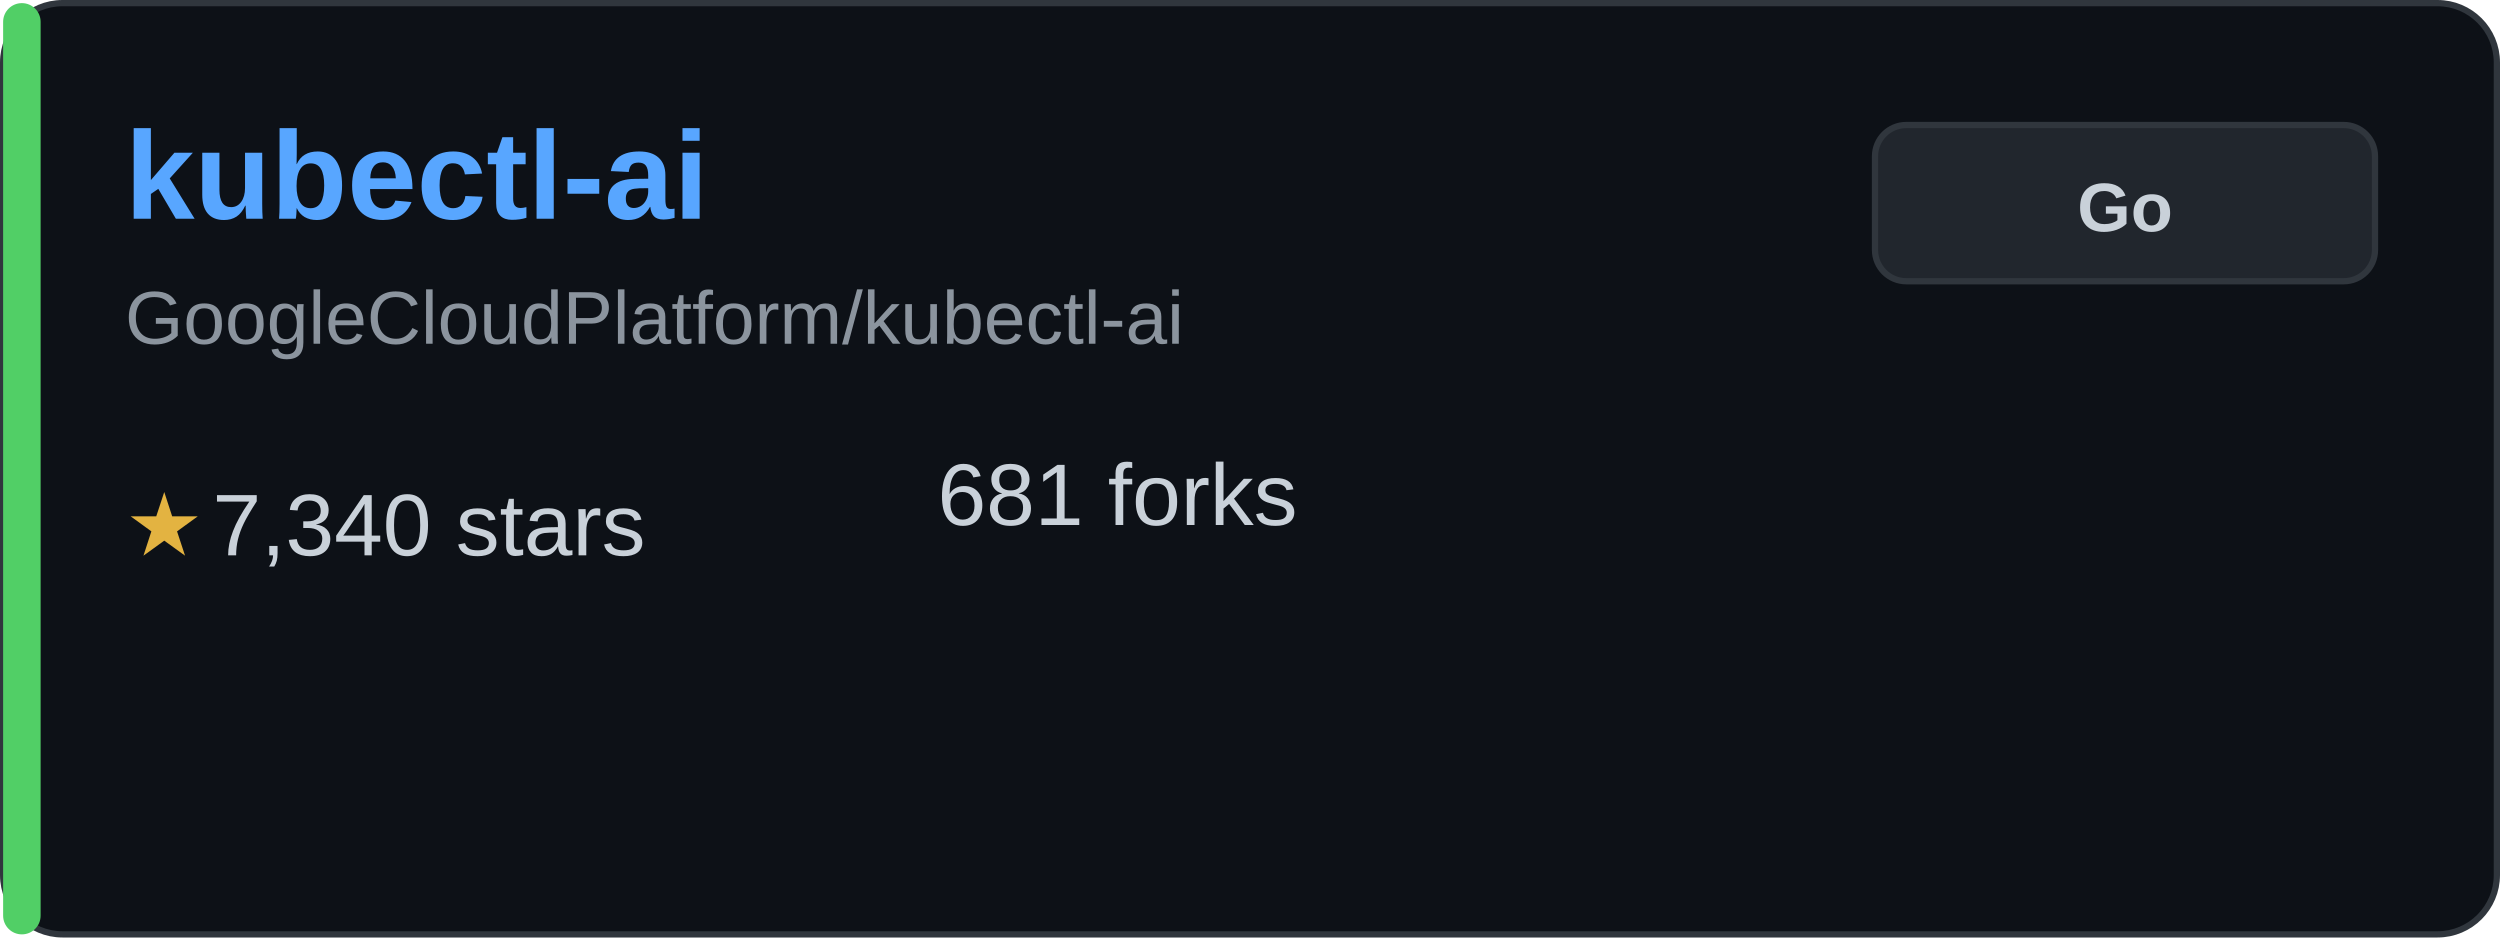
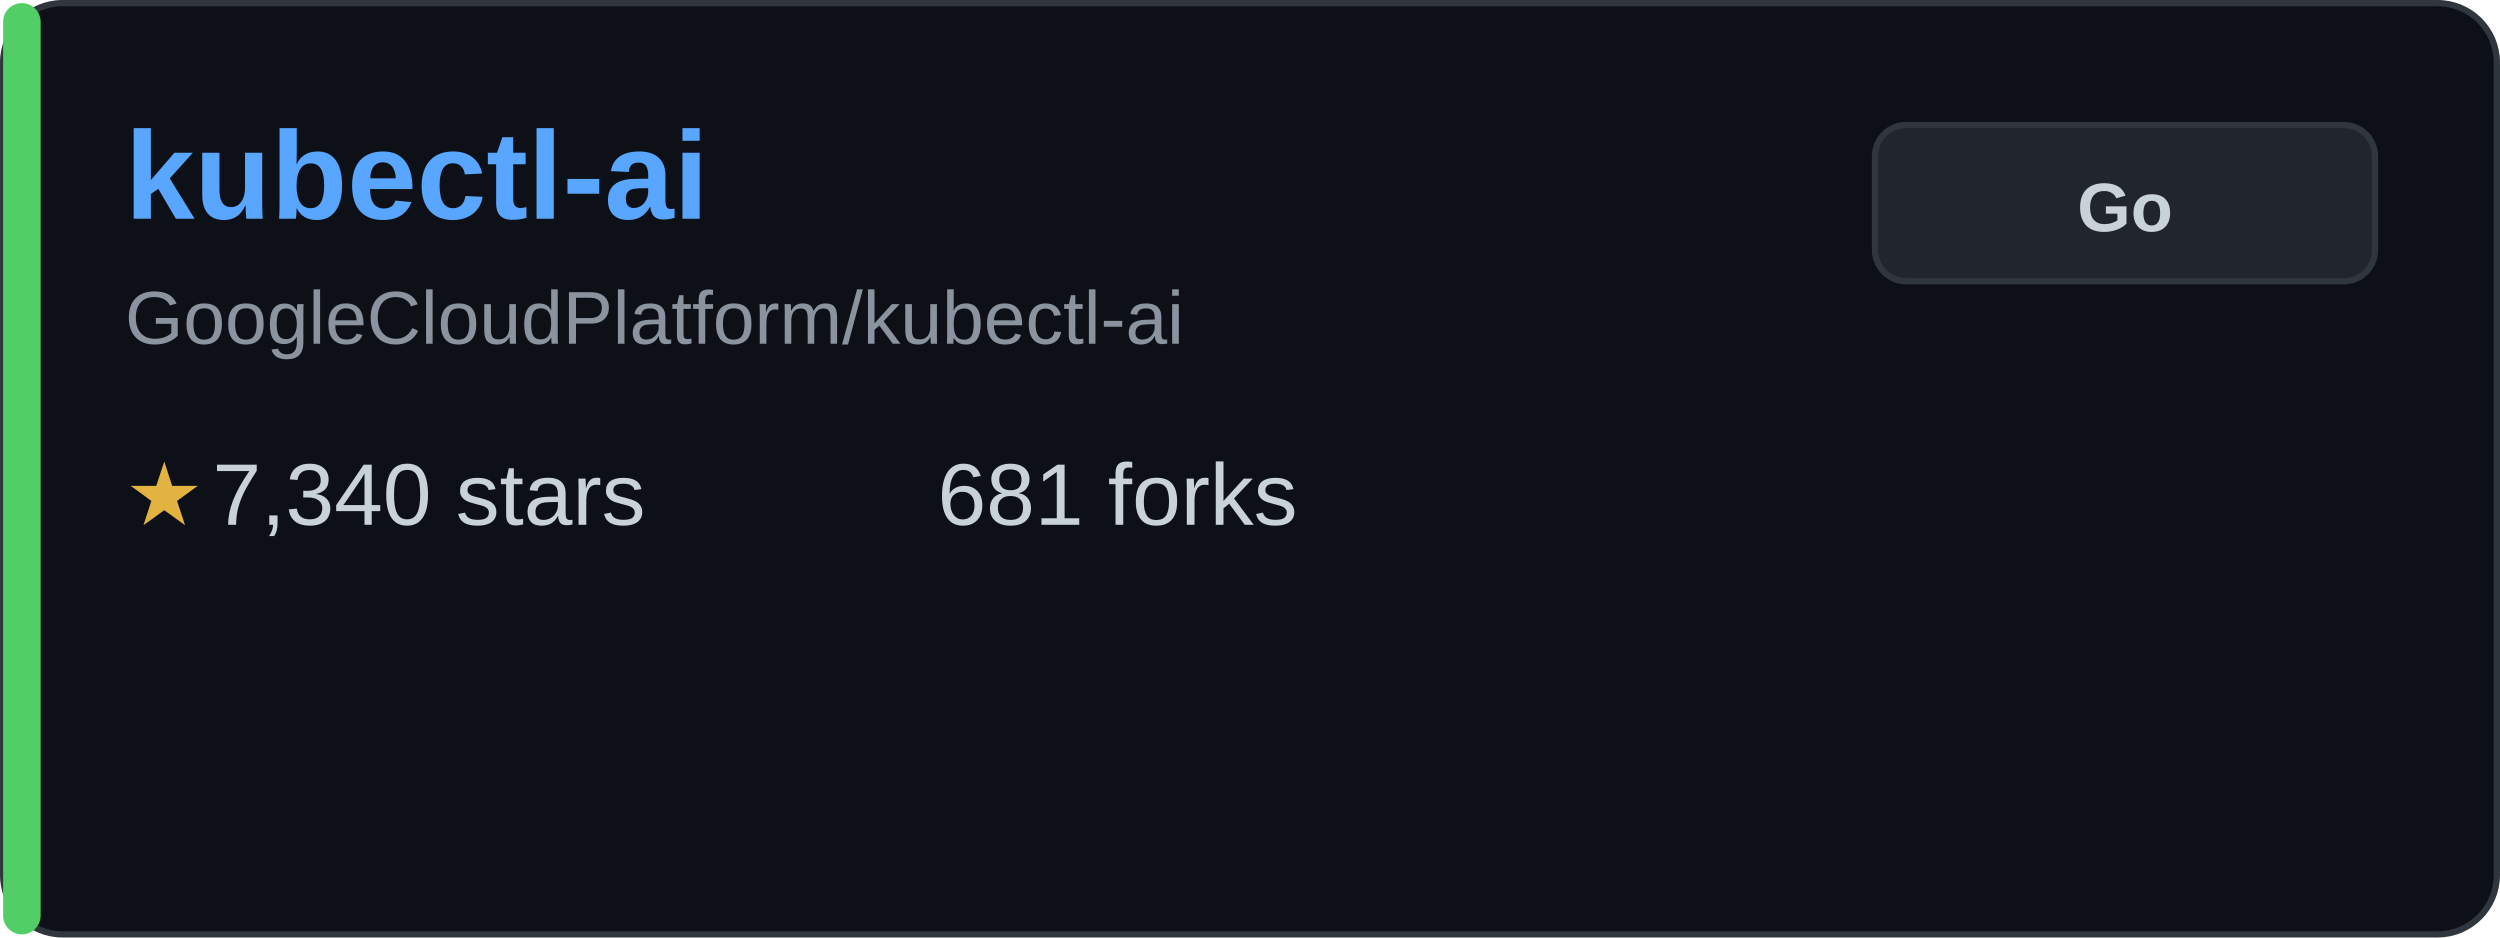
<svg xmlns="http://www.w3.org/2000/svg" width="400" height="150" viewBox="0 0 400 150" fill="none">
  <rect x="0.5" y="0.5" width="399" height="149" rx="9.5" fill="#0d1117" stroke="#30363d" />
  <rect x="0.5" y="0.5" width="6" height="149" rx="3" fill="#51cf66" />
  <text x="20" y="35" font-family="Arial, sans-serif" font-size="20" font-weight="bold" fill="#58a6ff">kubectl-ai</text>
  <text x="20" y="55" font-family="Arial, sans-serif" font-size="12" fill="#8b949e">GoogleCloudPlatform/kubectl-ai</text>
  <g transform="translate(20, 80)">
-     <text x="0" y="4" font-family="Arial, sans-serif" font-size="14" fill="#e3b341" dominant-baseline="central">★</text>
-     <text x="14" y="4" font-family="Arial, sans-serif" font-size="14" fill="#c9d1d9" dominant-baseline="central">7,340 stars</text>
+     <text x="0" y="0" font-family="Arial, sans-serif" font-size="14" fill="#e3b341" dominant-baseline="middle">★</text>
+     <text x="14" y="0" font-family="Arial, sans-serif" font-size="14" fill="#c9d1d9" dominant-baseline="middle">7,340 stars</text>
  </g>
  <g transform="translate(150, 80)">
-     <text x="0" y="4" font-family="Arial, sans-serif" font-size="14" fill="#c9d1d9">681 forks</text>
+     <text x="0" y="0" font-family="Arial, sans-serif" font-size="14" fill="#c9d1d9" dominant-baseline="middle">681 forks</text>
  </g>
  <rect x="300" y="20" width="80" height="25" rx="5" fill="#21262d" stroke="#30363d" />
  <text x="340" y="37" font-family="Arial, sans-serif" font-size="11" font-weight="bold" fill="#c9d1d9" text-anchor="middle">Go</text>
</svg>
